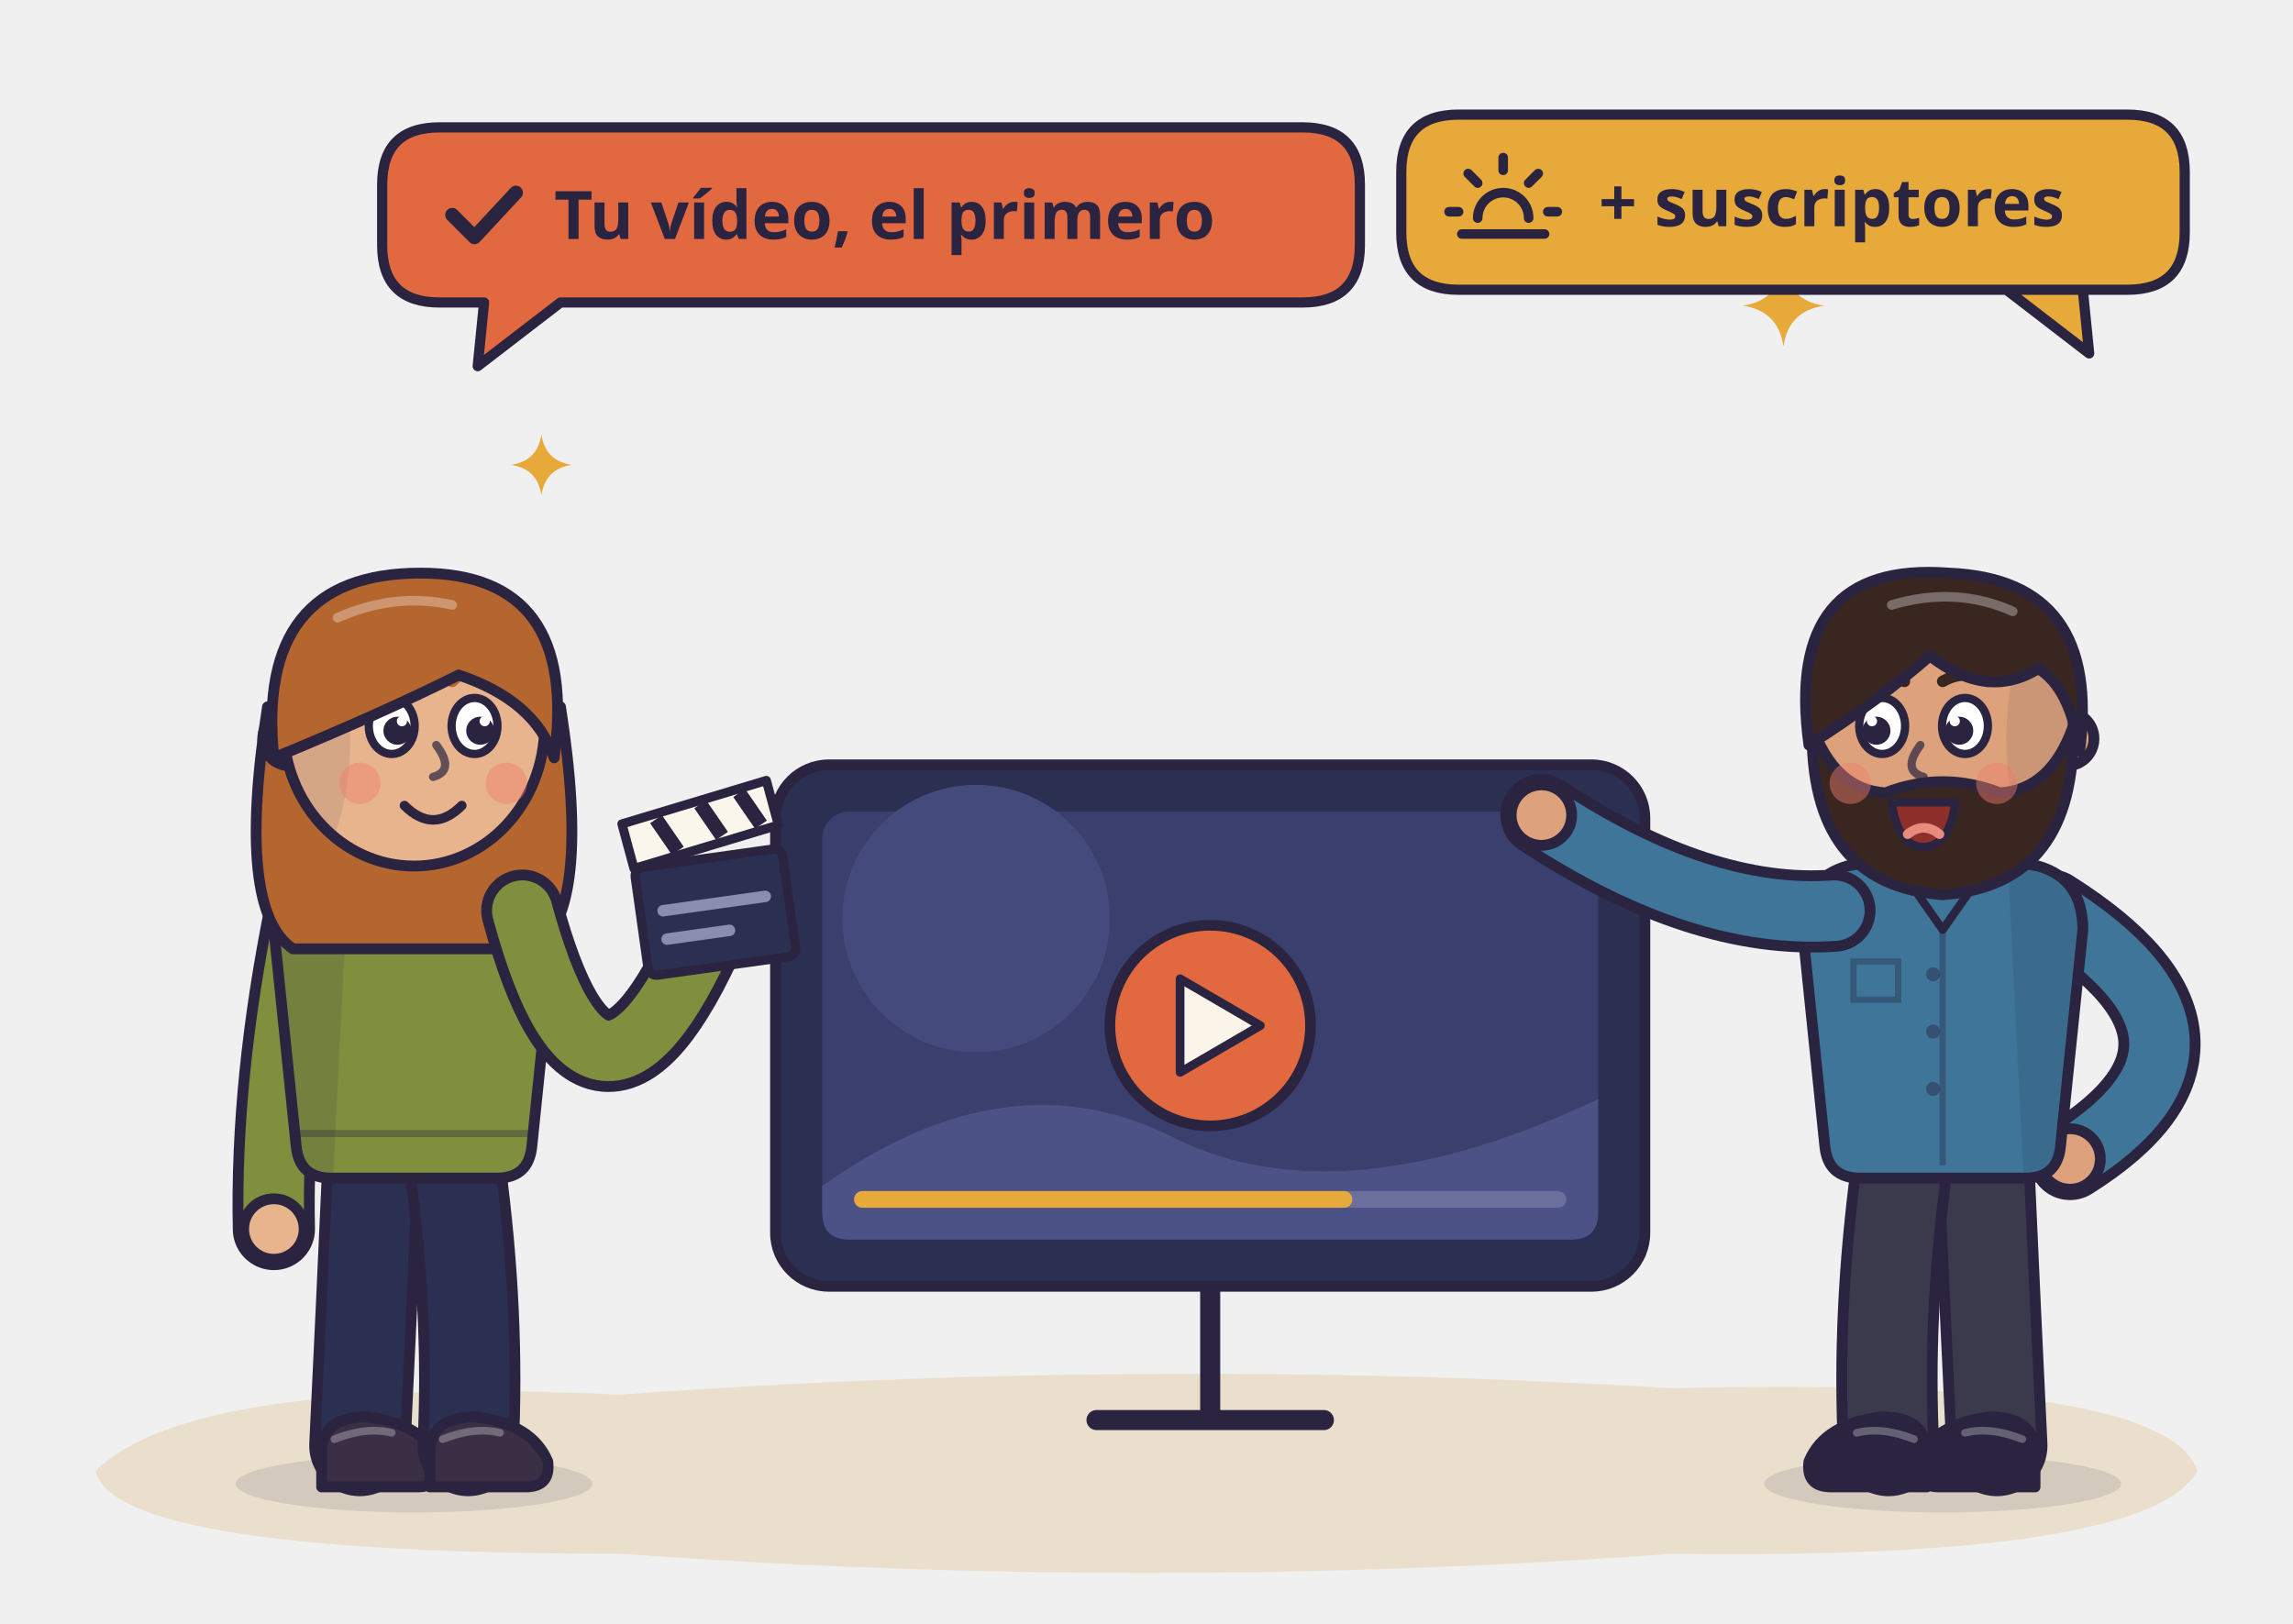
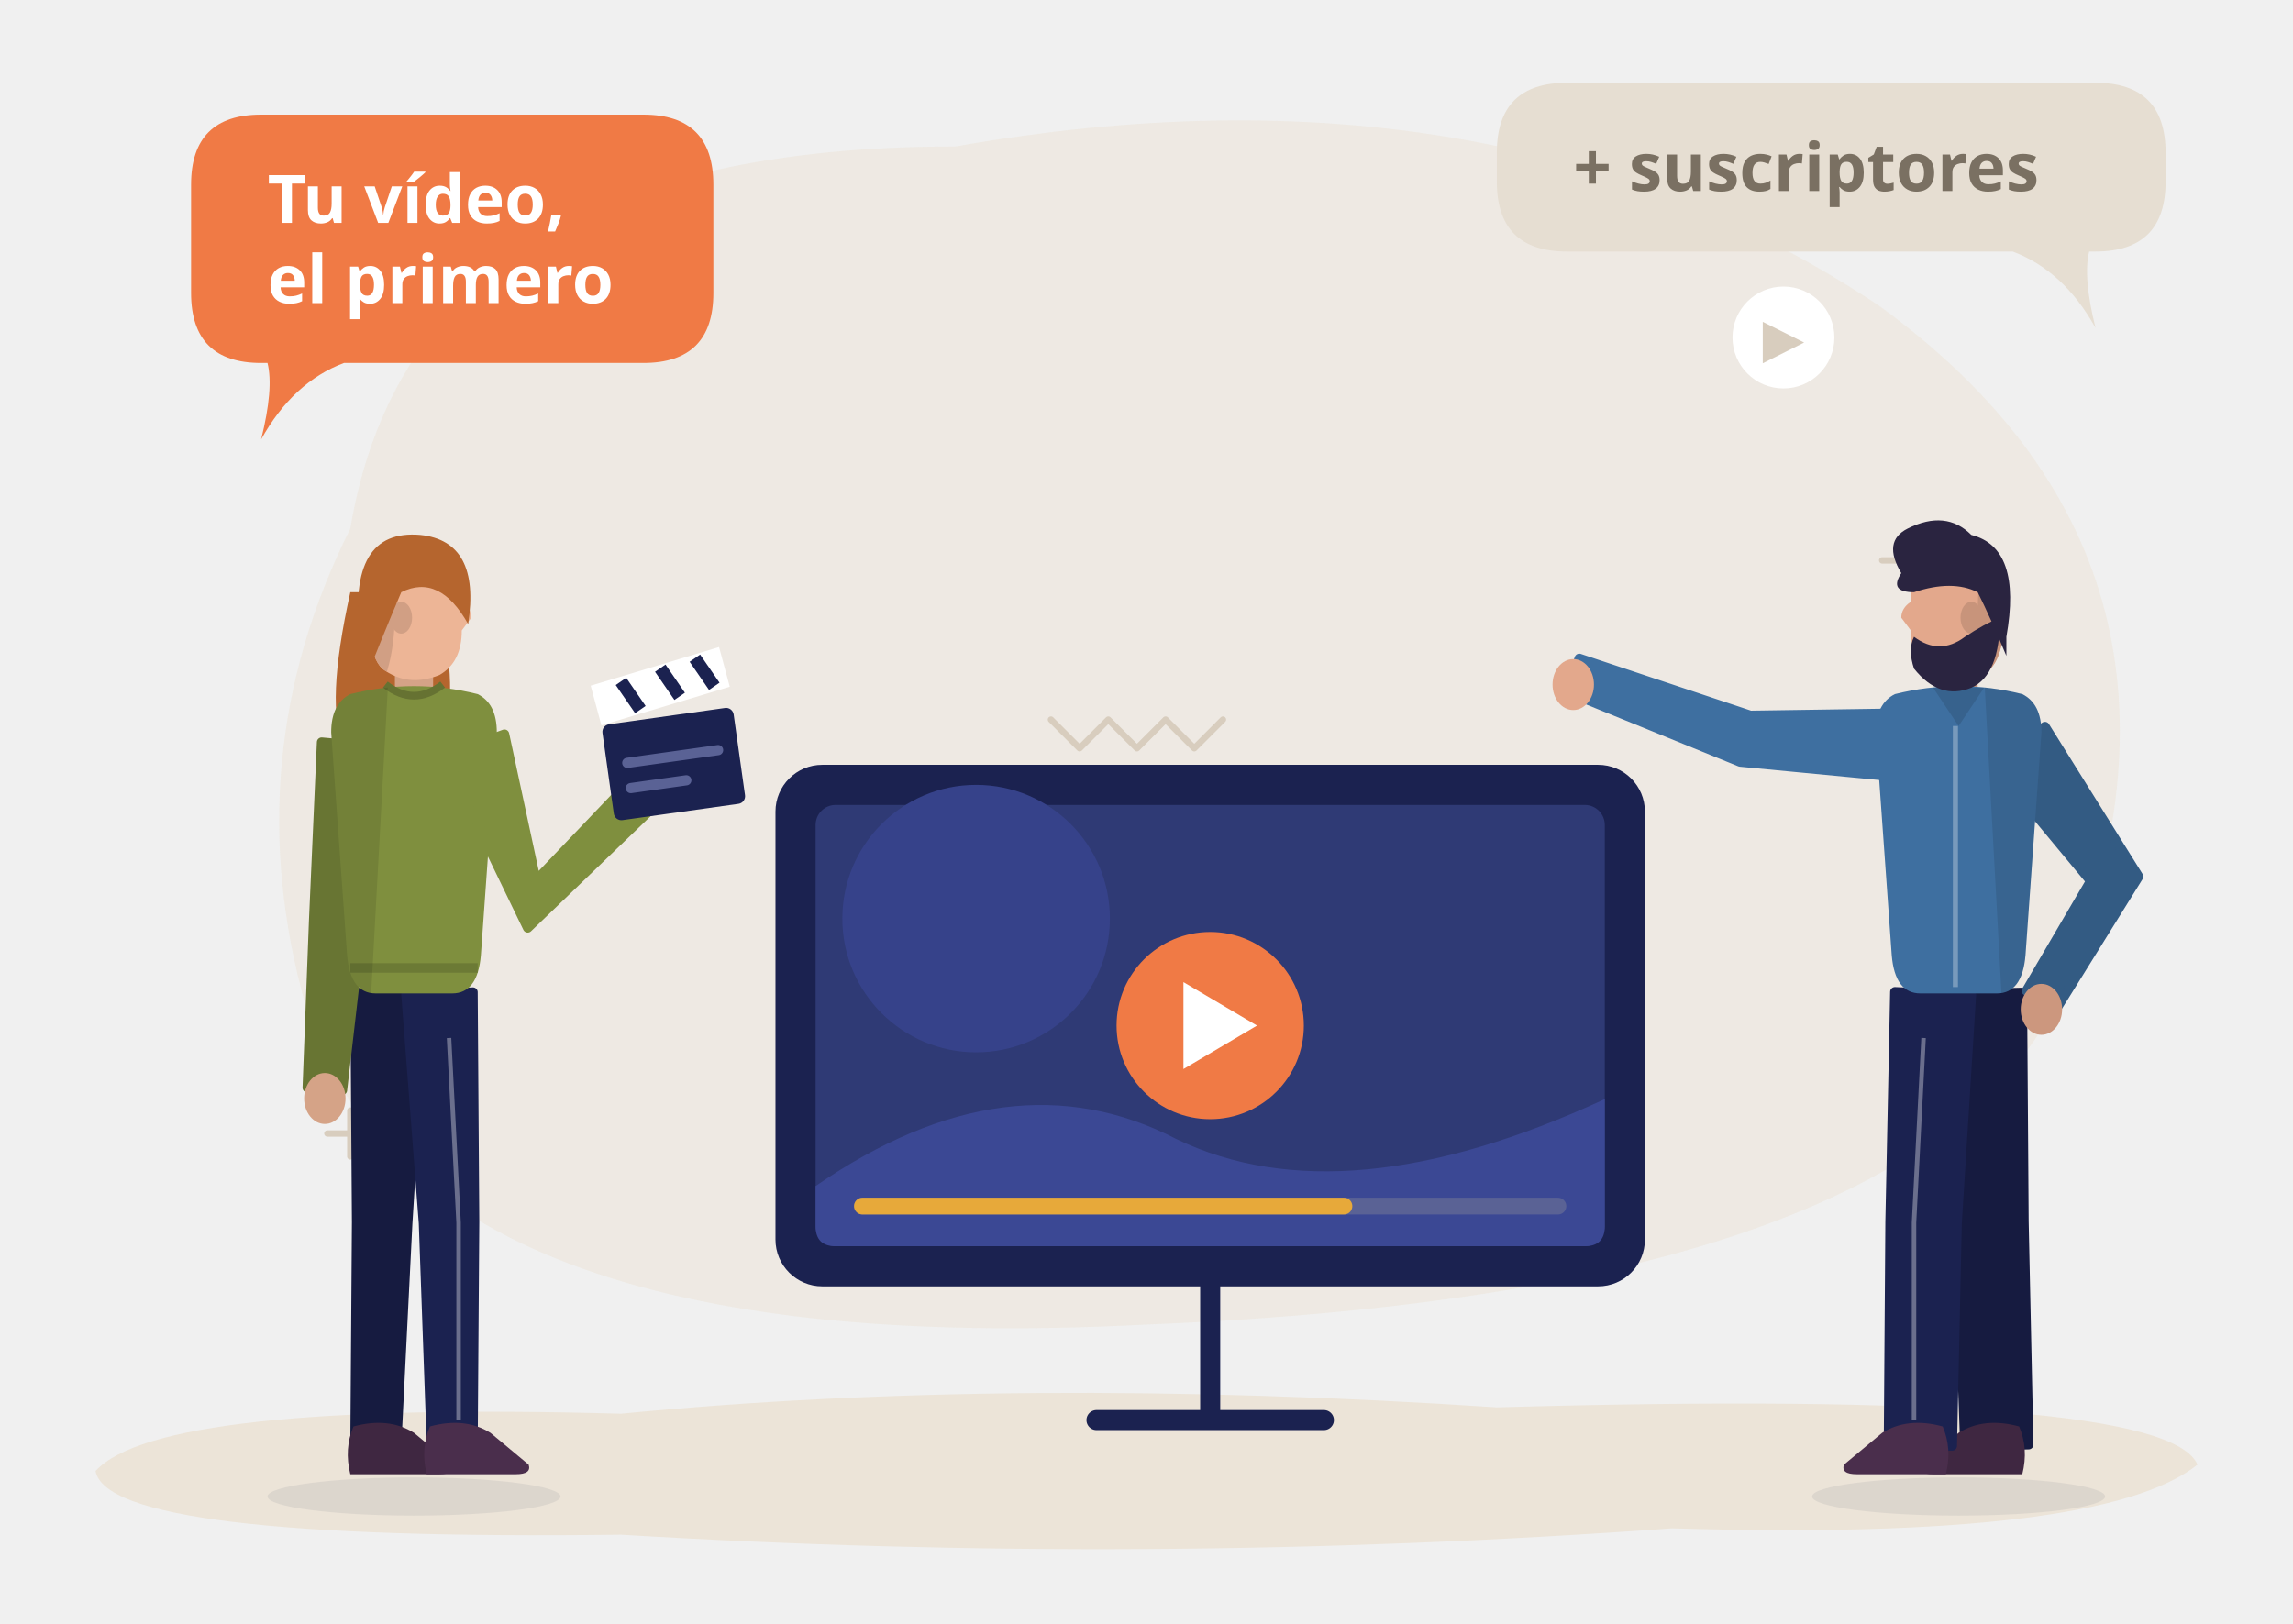
<svg xmlns="http://www.w3.org/2000/svg" viewBox="0 24 720 510" role="img" aria-label="Ilustración: una creadora con una claqueta y un consultor que señala una gran pantalla de vídeo cuya barra de reproducción avanza">
-   <path d="M30 486Q60 456 195 462Q360 450 525 460Q680 456 690 486Q674 514 525 512Q360 524 195 512Q36 512 30 486Z" fill="#EADFCC" />
+   <path transform="" d="M110 190Q130 70 300 70Q470 40 590 120Q700 200 650 330Q610 430 360 440Q130 452 96 340Q74 262 110 190Z" fill="#ECE4D8" opacity=".55" />
+   <path d="M600 191v18M591 200h18" stroke="#D8CDBE" stroke-width="2" stroke-linecap="round" />
+   <path d="M110 372.8v14.4M102.8 380h14.4" stroke="#D8CDBE" stroke-width="2" stroke-linecap="round" />
+   <path d="M330 250l9 9 9-9 9 9 9-9 9 9 9-9" fill="none" stroke="#D8CDBE" stroke-width="2" stroke-linejoin="round" stroke-linecap="round" />
+   <path d="M30 486Q50 464 195 468Q318.75 456 470 466Q680 460 690 484Q660 508 525 504Q360 516 195 506Q34 508 30 486Z" fill="#ECE4D8" />
  <g transform="translate(380 470) scale(1.05)">
-     <path d="M0 -40V0M-34 0h68" stroke="#2A2440" stroke-width="6" stroke-linecap="round" />
-     <rect x="-130" y="-196" width="260" height="156" rx="16" fill="#2B2F52" stroke="#2A2440" stroke-width="3.2" />
-     <rect x="-116" y="-182" width="232" height="128" rx="8" fill="#3A3F6E" />
-     <circle cx="-70" cy="-150" r="40" fill="#454A7C" />
-     <path d="M-116 -70Q-60 -110 -10 -84Q40 -60 116 -96V-62Q116 -54 108 -54H-108Q-116 -54 -116 -62Z" fill="#4C5285" />
+     <path d="M0 -40V0M-34 0h68" stroke="#1B2250" stroke-width="6" stroke-linecap="round" />
+     <rect x="-130" y="-196" width="260" height="156" rx="14" fill="#1B2250" />
+     <rect x="-118" y="-184" width="236" height="132" rx="6" fill="#2F3A75" />
+     <circle cx="-70" cy="-150" r="40" fill="#36428A" />
+     <path d="M-118 -70Q-60 -110 -10 -84Q40 -60 118 -96V-58Q118 -52 112 -52H-112Q-118 -52 -118 -58Z" fill="#3B4894" />
    <g class="esc-late" style="transform-origin:0px -118px">
-       <circle cx="0" cy="-118" r="30" fill="#E2683F" stroke="#2A2440" stroke-width="3.2" />
-       <path d="M-9 -132L15 -118 -9 -104Z" fill="#FBF4E8" stroke="#2A2440" stroke-width="2.6" stroke-linejoin="round" />
+       <circle cx="0" cy="-118" r="28" fill="#F07A45" />
+       <path d="M-8 -131L14 -118 -8 -105Z" fill="#FFFFFF" />
    </g>
-     <path d="M-104 -66H104" stroke="#6B6F9C" stroke-width="5" stroke-linecap="round" />
-     <path class="esc-progreso" pathLength="1" d="M-104 -66H40" stroke="#E7A93A" stroke-width="5" stroke-linecap="round" />
+     <path d="M-104 -64H104" stroke="#5A6295" stroke-width="5" stroke-linecap="round" />
+     <path class="esc-progreso" pathLength="1" d="M-104 -64H40" stroke="#E7A93A" stroke-width="5" stroke-linecap="round" />
  </g>
-   <g transform="translate(560 120) scale(0.8)">
-     <path class="esc-brilla" style="--i:0" d="M0 -16Q2 -2 16 0Q2 2 0 16Q-2 2 -16 0Q-2 -2 0 -16Z" fill="#E7A93A" />
-   </g>
-   <g transform="translate(170 170) scale(0.6)">
-     <path class="esc-brilla" style="--i:1" d="M0 -16Q2 -2 16 0Q2 2 0 16Q-2 2 -16 0Q-2 -2 0 -16Z" fill="#E7A93A" />
+   <g class="esc-flota" style="animation-delay:0s">
+     <circle cx="560" cy="130" r="16" fill="#FFFFFF" />
+     <text x="560" y="136" text-anchor="middle" font-family="DM Sans, sans-serif" font-weight="700" font-size="17" fill="#D8CDBE">▶</text>
  </g>
  <g transform="translate(130 486) scale(1)">
    <g class="esc-respira" style="--d:0.5s">
-       <ellipse cx="0" cy="4" rx="56" ry="9" fill="#2A2440" opacity=".12" />
-       <path d="M-13 -94Q-15 -49 -17 -8" fill="none" stroke="#2A2440" stroke-width="31.8" stroke-linecap="round" stroke-linejoin="round" />
-       <path d="M-13 -94Q-15 -49 -17 -8" fill="none" stroke="#2B2F52" stroke-width="25" stroke-linecap="round" stroke-linejoin="round" />
-       <path d="M-29 5L-29 -7Q-28 -17 -15 -17Q3 -15 8 -3Q9 5 1 5Z" fill="#3B2F45" stroke="#2A2440" stroke-width="3.4" stroke-linejoin="round" />
-       <path d="M-25 -10Q-15 -14 -7 -12" fill="none" stroke="#fff" stroke-opacity=".28" stroke-width="2.4" stroke-linecap="round" />
-       <path d="M13 -94Q19 -49 17 -8" fill="none" stroke="#2A2440" stroke-width="31.8" stroke-linecap="round" stroke-linejoin="round" />
-       <path d="M13 -94Q19 -49 17 -8" fill="none" stroke="#2B2F52" stroke-width="25" stroke-linecap="round" stroke-linejoin="round" />
-       <path d="M5 5L5 -7Q6 -17 19 -17Q37 -15 42 -3Q43 5 35 5Z" fill="#3B2F45" stroke="#2A2440" stroke-width="3.4" stroke-linejoin="round" />
-       <path d="M9 -10Q19 -14 27 -12" fill="none" stroke="#fff" stroke-opacity=".28" stroke-width="2.4" stroke-linecap="round" />
-       <g transform="translate(0 20)">
-         <path d="M-34 -196Q-45 -142 -44 -96" fill="none" stroke="#2A2440" stroke-width="25.8" stroke-linecap="round" stroke-linejoin="round" />
-         <path d="M-34 -196Q-45 -142 -44 -96" fill="none" stroke="#7F8F3E" stroke-width="19" stroke-linecap="round" stroke-linejoin="round" />
-         <circle cx="-44" cy="-96" r="9.5" fill="#E8B48E" stroke="#2A2440" stroke-width="3.4" />
-         <path d="M-10 -222V-204H10V-222" fill="#E8B48E" stroke="#2A2440" stroke-width="3.4" stroke-linejoin="round" />
-         <path d="M-30 -210Q0 -216 30 -210Q44 -206 44 -190L37 -122Q36 -112 26 -112L-26 -112Q-36 -112 -37 -122L-44 -190Q-44 -206 -30 -210Z" fill="#7F8F3E" stroke="#2A2440" stroke-width="3.4" stroke-linejoin="round" />
-         <path d="M-16 -211Q0 -198 16 -211" fill="none" stroke="#2A2440" stroke-width="2.6" />
-         <path d="M-37 -126H37" stroke="#2A2440" stroke-width="2.2" stroke-opacity=".35" />
-         <clipPath id="esc-seo-youtube-t1">
-           <path d="M-30 -210Q0 -216 30 -210Q44 -206 44 -190L37 -122Q36 -112 26 -112L-26 -112Q-36 -112 -37 -122L-44 -190Q-44 -206 -30 -210Z" />
-         </clipPath>
-         <path clip-path="url(#esc-seo-youtube-t1)" d="M-20 -220L-60 -220L-60 -100L-26 -100Z" fill="#2A2440" opacity=".13" />
-         <path d="M-46 -260Q-56 -196 -38 -184L38 -184Q56 -196 46 -260Z" fill="#B5652E" stroke="#2A2440" stroke-width="3.4" stroke-linejoin="round" />
-         <circle cx="-39" cy="-250" r="8.5" fill="#E8B48E" stroke="#2A2440" stroke-width="3.4" />
-         <ellipse cx="0" cy="-254" rx="41" ry="44" fill="#E8B48E" stroke="#2A2440" stroke-width="3.4" />
-         <clipPath id="esc-seo-youtube-c2">
-           <ellipse cx="0" cy="-254" rx="41" ry="44" />
-         </clipPath>
-         <ellipse clip-path="url(#esc-seo-youtube-c2)" cx="-46" cy="-250" rx="26" ry="52" fill="#2A2440" opacity=".1" />
-         <circle cx="-17" cy="-236" r="6.5" fill="#F07C6A" opacity=".45" />
-         <circle cx="29" cy="-236" r="6.5" fill="#F07C6A" opacity=".45" />
-         <ellipse cx="-7" cy="-254" rx="7.2" ry="8.8" fill="#fff" stroke="#2A2440" stroke-width="2.6" />
-         <circle cx="-5.2" cy="-252.5" r="4.4" fill="#2A2440" />
-         <circle cx="-3.8" cy="-255.5" r="1.6" fill="#fff" />
-         <ellipse cx="19" cy="-254" rx="7.2" ry="8.8" fill="#fff" stroke="#2A2440" stroke-width="2.6" />
-         <circle cx="20.8" cy="-252.5" r="4.4" fill="#2A2440" />
-         <circle cx="22.2" cy="-255.5" r="1.6" fill="#fff" />
-         <path d="M-14 -268Q-7 -275 0 -268" fill="none" stroke="#B5652E" stroke-width="3.6" stroke-linecap="round" />
-         <path d="M12 -268Q19 -275 26 -268" fill="none" stroke="#B5652E" stroke-width="3.6" stroke-linecap="round" />
-         <path d="M7 -248Q13 -240 6 -238" fill="none" stroke="#2A2440" stroke-width="2.6" stroke-linecap="round" stroke-opacity=".7" />
-         <path d="M-3 -229Q6 -220 15 -229" fill="none" stroke="#2A2440" stroke-width="3" stroke-linecap="round" />
-         <path d="M-44 -244Q-50 -302 2 -302Q52 -302 44 -244Q38 -262 14 -270Q-10 -258 -44 -244Z" fill="#B5652E" stroke="#2A2440" stroke-width="3.4" stroke-linejoin="round" />
-         <path d="M-24 -288Q-6 -296 12 -292" fill="none" stroke="#fff" stroke-opacity=".32" stroke-width="3" stroke-linecap="round" />
-         <path d="M34 -196Q57 -111 92 -190" fill="none" stroke="#2A2440" stroke-width="25.8" stroke-linecap="round" stroke-linejoin="round" />
-         <path d="M34 -196Q57 -111 92 -190" fill="none" stroke="#7F8F3E" stroke-width="19" stroke-linecap="round" stroke-linejoin="round" />
-         <circle cx="92" cy="-190" r="9.5" fill="#E8B48E" stroke="#2A2440" stroke-width="3.4" />
-         <g transform="translate(94 -200) rotate(-8) scale(0.9)">
-           <rect x="-26" y="-14" width="52" height="38" rx="3" fill="#2B2F52" stroke="#2A2440" stroke-width="3.2" />
-           <path d="M-26 -14L-28 -30 24 -38 26 -22Z" fill="#FBF6EC" stroke="#2A2440" stroke-width="3.2" stroke-linejoin="round" />
-           <path d="M-16 -30l6 12M0 -33l6 12M14 -35l6 12" stroke="#2A2440" stroke-width="5" />
-           <path d="M-18 2h36M-18 12h22" stroke="#8A8DB0" stroke-width="4" stroke-linecap="round" />
-         </g>
+       <ellipse cx="0" cy="8" rx="46" ry="6" fill="#27304F" opacity=".08" />
+       <path d="M-20 -276Q-28 -240 -22 -228Q-4 -224 10 -232Q14 -252 6 -276Z" fill="#B5652E" />
+       <path d="M-18.5 -150.3L-18 -78.2L-18.5 -8.2L-5.5 -7.8L-2 -77.8L2.5 -149.7Z" fill="#161b40" stroke="#161b40" stroke-width="3" stroke-linejoin="round" />
+       <path d="M-19 -14Q-8 -17 0 -12L12 -2Q13 1 8 1L-20 1Q-22 -7 -19 -14Z" fill="#3f2741" />
+       <path d="M-2.5 -149.6L3 -77.8L5.5 -7.9L18.5 -8.1L19 -78.2L18.5 -150.4Z" fill="#1B2250" stroke="#1B2250" stroke-width="3" stroke-linejoin="round" />
+       <path d="M11 -136L14 -78L14 -16" fill="none" stroke="#fff" stroke-opacity=".35" stroke-width="1.4" />
+       <path d="M5 -14Q16 -17 24 -12L36 -2Q37 1 32 1L4 1Q2 -7 5 -14Z" fill="#4A2E4C" />
+       <path d="M-29 -228.9L-31.5 -172.6L-33.5 -120.4L-22.5 -119.6L-16.5 -171.4L-9 -227.1Z" fill="#687533" stroke="#687533" stroke-width="3" stroke-linejoin="round" />
+       <ellipse cx="-28" cy="-117" rx="6.5" ry="8" fill="#d5a387" />
+       <path d="M-6 -256V-240H6V-256Z" fill="#d5a387" />
+       <path d="M-20 -244Q0 -249 20 -244Q26 -241 26 -232L21 -162Q20 -150 12 -150L-12 -150Q-20 -150 -21 -162L-26 -232Q-26 -241 -20 -244Z" fill="#7F8F3E" />
+       <path d="M-9 -247Q0 -240 9 -247" fill="none" stroke="#667232" stroke-width="2.4" />
+       <path d="M-20 -158H20" stroke="#6c7a35" stroke-width="3" />
+       <clipPath id="esc-seo-youtube-t1">
+         <path d="M-20 -244Q0 -249 20 -244Q26 -241 26 -232L21 -162Q20 -150 12 -150L-12 -150Q-20 -150 -21 -162L-26 -232Q-26 -241 -20 -244Z" />
+       </clipPath>
+       <path clip-path="url(#esc-seo-youtube-t1)" d="M-8 -250L-40 -250L-40 -140L-14 -140Z" fill="#000" opacity=".1" />
+       <path d="M-14 -282Q-16 -258 -10 -252Q-2 -246 8 -250Q15 -254 15 -264L18 -268Q18 -271 15 -273Q15 -292 -2 -292Q-12 -292 -14 -282Z" fill="#EDB596" />
+       <clipPath id="esc-seo-youtube-c2">
+         <path d="M-14 -282Q-16 -258 -10 -252Q-2 -246 8 -250Q15 -254 15 -264L18 -268Q18 -271 15 -273Q15 -292 -2 -292Q-12 -292 -14 -282Z" />
+       </clipPath>
+       <ellipse clip-path="url(#esc-seo-youtube-c2)" cx="-14" cy="-270" rx="8" ry="26" fill="#d19f84" />
+       <ellipse cx="-4" cy="-268" rx="3.4" ry="5" fill="#d19f84" />
+       <path d="M-17 -262Q-21 -296 2 -294Q21 -292 17 -266Q8 -282 -4 -276Q-10 -262 -17 -244Z" fill="#B5652E" />
+       <path d="M9.6 -224.6L35.7 -170.6L80.9 -214.1L73.1 -221.9L38.3 -185.4L28.4 -231.4Z" fill="#7F8F3E" stroke="#7F8F3E" stroke-width="3" stroke-linejoin="round" />
+       <ellipse cx="77" cy="-215" rx="6.5" ry="8" fill="#EDB596" />
+       <g transform="translate(81 -226) rotate(-8) scale(0.8)">
+         <rect x="-26" y="-14" width="52" height="38" rx="3" fill="#1B2250" />
+         <path d="M-26 -14L-28 -30 24 -38 26 -22Z" fill="#FFFFFF" />
+         <path d="M-16 -30l6 12M0 -33l6 12M14 -35l6 12" stroke="#1B2250" stroke-width="5" />
+         <path d="M-18 2h36M-18 12h22" stroke="#5A6295" stroke-width="4" stroke-linecap="round" />
      </g>
    </g>
  </g>
-   <g transform="translate(610 486) scale(1)">
+   <g transform="translate(615 486) scale(1)">
    <g class="esc-respira" style="--d:0s">
-       <ellipse cx="0" cy="4" rx="56" ry="9" fill="#2A2440" opacity=".12" />
-       <path d="M13 -94Q15 -49 17 -8" fill="none" stroke="#2A2440" stroke-width="31.8" stroke-linecap="round" stroke-linejoin="round" />
-       <path d="M13 -94Q15 -49 17 -8" fill="none" stroke="#3A3A4C" stroke-width="25" stroke-linecap="round" stroke-linejoin="round" />
-       <path d="M29 5L29 -7Q28 -17 15 -17Q-3 -15 -8 -3Q-9 5 -1 5Z" fill="#2A2440" stroke="#2A2440" stroke-width="3.4" stroke-linejoin="round" />
-       <path d="M25 -10Q15 -14 7 -12" fill="none" stroke="#fff" stroke-opacity=".28" stroke-width="2.4" stroke-linecap="round" />
-       <path d="M-13 -94Q-19 -49 -17 -8" fill="none" stroke="#2A2440" stroke-width="31.8" stroke-linecap="round" stroke-linejoin="round" />
-       <path d="M-13 -94Q-19 -49 -17 -8" fill="none" stroke="#3A3A4C" stroke-width="25" stroke-linecap="round" stroke-linejoin="round" />
-       <path d="M-5 5L-5 -7Q-6 -17 -19 -17Q-37 -15 -42 -3Q-43 5 -35 5Z" fill="#2A2440" stroke="#2A2440" stroke-width="3.4" stroke-linejoin="round" />
-       <path d="M-9 -10Q-19 -14 -27 -12" fill="none" stroke="#fff" stroke-opacity=".28" stroke-width="2.4" stroke-linecap="round" />
-       <g transform="translate(0 20)">
-         <path d="M34 -196Q99 -155 40 -118" fill="none" stroke="#2A2440" stroke-width="25.8" stroke-linecap="round" stroke-linejoin="round" />
-         <path d="M34 -196Q99 -155 40 -118" fill="none" stroke="#3E7598" stroke-width="19" stroke-linecap="round" stroke-linejoin="round" />
-         <circle cx="40" cy="-118" r="9.5" fill="#DDA27C" stroke="#2A2440" stroke-width="3.4" />
-         <path d="M-10 -222V-204H10V-222" fill="#DDA27C" stroke="#2A2440" stroke-width="3.4" stroke-linejoin="round" />
-         <path d="M-30 -210Q0 -216 30 -210Q44 -206 44 -190L37 -122Q36 -112 26 -112L-26 -112Q-36 -112 -37 -122L-44 -190Q-44 -206 -30 -210Z" fill="#3E7598" stroke="#2A2440" stroke-width="3.4" stroke-linejoin="round" />
-         <path d="M-14 -210L0 -190L14 -210" fill="#3E7598" stroke="#2A2440" stroke-width="2.6" stroke-linejoin="round" />
-         <path d="M0 -190V-116" stroke="#2A2440" stroke-width="2" stroke-opacity=".35" />
-         <circle cx="-3" cy="-176" r="2.2" fill="#2A2440" opacity=".45" />
-         <circle cx="-3" cy="-158" r="2.2" fill="#2A2440" opacity=".45" />
-         <circle cx="-3" cy="-140" r="2.2" fill="#2A2440" opacity=".45" />
-         <path d="M-14 -180h-14v12h14z" fill="none" stroke="#2A2440" stroke-width="2" stroke-opacity=".35" />
-         <clipPath id="esc-seo-youtube-t4">
-           <path d="M-30 -210Q0 -216 30 -210Q44 -206 44 -190L37 -122Q36 -112 26 -112L-26 -112Q-36 -112 -37 -122L-44 -190Q-44 -206 -30 -210Z" />
-         </clipPath>
-         <path clip-path="url(#esc-seo-youtube-t4)" d="M20 -220L60 -220L60 -100L26 -100Z" fill="#2A2440" opacity=".13" />
-         <circle cx="39" cy="-250" r="8.5" fill="#DDA27C" stroke="#2A2440" stroke-width="3.4" />
-         <ellipse cx="0" cy="-254" rx="41" ry="44" fill="#DDA27C" stroke="#2A2440" stroke-width="3.4" />
-         <clipPath id="esc-seo-youtube-c5">
-           <ellipse cx="0" cy="-254" rx="41" ry="44" />
-         </clipPath>
-         <ellipse clip-path="url(#esc-seo-youtube-c5)" cx="46" cy="-250" rx="26" ry="52" fill="#2A2440" opacity=".1" />
-         <path d="M-41 -254Q-42 -204 0 -201Q42 -204 41 -254Q34 -234 18 -233Q0 -240 -18 -233Q-34 -234 -41 -254Z" fill="#3A2620" stroke="#2A2440" stroke-width="3.4" stroke-linejoin="round" />
-         <circle cx="-29" cy="-236" r="6.5" fill="#F07C6A" opacity=".45" />
-         <circle cx="17" cy="-236" r="6.5" fill="#F07C6A" opacity=".45" />
-         <ellipse cx="-19" cy="-254" rx="7.2" ry="8.8" fill="#fff" stroke="#2A2440" stroke-width="2.6" />
-         <circle cx="-20.8" cy="-252.5" r="4.4" fill="#2A2440" />
-         <circle cx="-22.2" cy="-255.5" r="1.6" fill="#fff" />
-         <ellipse cx="7" cy="-254" rx="7.2" ry="8.8" fill="#fff" stroke="#2A2440" stroke-width="2.6" />
-         <circle cx="5.2" cy="-252.5" r="4.4" fill="#2A2440" />
-         <circle cx="3.8" cy="-255.5" r="1.6" fill="#fff" />
-         <path d="M-26 -268Q-19 -272 -12 -268" fill="none" stroke="#3A2620" stroke-width="3.6" stroke-linecap="round" />
-         <path d="M0 -268Q7 -272 14 -268" fill="none" stroke="#3A2620" stroke-width="3.6" stroke-linecap="round" />
-         <path d="M-7 -248Q-13 -240 -6 -238" fill="none" stroke="#2A2440" stroke-width="2.6" stroke-linecap="round" stroke-opacity=".7" />
-         <path d="M-16 -230Q-6 -230 4 -230Q2 -216 -6 -216Q-14 -216 -16 -230Z" fill="#8E2F2B" stroke="#2A2440" stroke-width="2.6" stroke-linejoin="round" />
-         <path d="M-11 -220Q-6 -224 -1 -220" fill="none" stroke="#E98A7E" stroke-width="3" stroke-linecap="round" />
-         <path d="M-42 -248Q-50 -306 2 -302Q50 -300 43 -246Q40 -266 30 -272Q14 -262 -4 -276Q-20 -262 -42 -248Z" fill="#3A2620" stroke="#2A2440" stroke-width="3.4" stroke-linejoin="round" />
-         <path d="M22 -290Q4 -298 -16 -292" fill="none" stroke="#fff" stroke-opacity=".32" stroke-width="3" stroke-linecap="round" />
-         <path d="M-34 -196Q-76 -193 -126 -226" fill="none" stroke="#2A2440" stroke-width="25.8" stroke-linecap="round" stroke-linejoin="round" />
-         <path d="M-34 -196Q-76 -193 -126 -226" fill="none" stroke="#3E7598" stroke-width="19" stroke-linecap="round" stroke-linejoin="round" />
-         <circle cx="-126" cy="-226" r="9.5" fill="#DDA27C" stroke="#2A2440" stroke-width="3.4" />
-       </g>
+       <ellipse cx="0" cy="8" rx="46" ry="6" fill="#27304F" opacity=".08" />
+       <path d="M-4 -149.7L-0.5 -77.7L2 -7.7L22 -8.3L20.5 -78.3L20 -150.3Z" fill="#161b40" stroke="#161b40" stroke-width="3" stroke-linejoin="round" />
+       <path d="M19 -14Q8 -17 0 -12L-12 -2Q-13 1 -8 1L20 1Q22 -7 19 -14Z" fill="#3f2741" />
+       <path d="M-20 -150.5L-21.5 -78.3L-22 -8.1L-2 -7.9L-0.5 -77.7L4 -149.5Z" fill="#1B2250" stroke="#1B2250" stroke-width="3" stroke-linejoin="round" />
+       <path d="M-11 -136L-14 -78L-14 -16" fill="none" stroke="#fff" stroke-opacity=".35" stroke-width="1.4" />
+       <path d="M-5 -14Q-16 -17 -24 -12L-36 -2Q-37 1 -32 1L-4 1Q-2 -7 -5 -14Z" fill="#4A2E4C" />
+       <path d="M10.9 -222.2L41.5 -185.3L21.3 -150.8L30.7 -145.2L56.5 -186.7L27.1 -233.8Z" fill="#335b83" stroke="#335b83" stroke-width="3" stroke-linejoin="round" />
+       <ellipse cx="26" cy="-145" rx="6.5" ry="8" fill="#cc977e" />
+       <path d="M-6 -256V-240H6V-256Z" fill="#cc977e" />
+       <path d="M-20 -244Q0 -249 20 -244Q26 -241 26 -232L21 -162Q20 -150 12 -150L-12 -150Q-20 -150 -21 -162L-26 -232Q-26 -241 -20 -244Z" fill="#3E6FA0" />
+       <path d="M-8 -246L0 -234L8 -246" fill="#37628d" />
+       <path d="M-1 -234V-152" stroke="#fff" stroke-opacity=".3" stroke-width="1.6" />
+       <clipPath id="esc-seo-youtube-t3">
+         <path d="M-20 -244Q0 -249 20 -244Q26 -241 26 -232L21 -162Q20 -150 12 -150L-12 -150Q-20 -150 -21 -162L-26 -232Q-26 -241 -20 -244Z" />
+       </clipPath>
+       <path clip-path="url(#esc-seo-youtube-t3)" d="M8 -250L40 -250L40 -140L14 -140Z" fill="#000" opacity=".1" />
+       <path d="M14 -282Q16 -258 10 -252Q2 -246 -8 -250Q-15 -254 -15 -264L-18 -268Q-18 -271 -15 -273Q-15 -292 2 -292Q12 -292 14 -282Z" fill="#E3A88C" />
+       <clipPath id="esc-seo-youtube-c4">
+         <path d="M14 -282Q16 -258 10 -252Q2 -246 -8 -250Q-15 -254 -15 -264L-18 -268Q-18 -271 -15 -273Q-15 -292 2 -292Q12 -292 14 -282Z" />
+       </clipPath>
+       <ellipse clip-path="url(#esc-seo-youtube-c4)" cx="14" cy="-270" rx="8" ry="26" fill="#c8947b" />
+       <ellipse cx="4" cy="-268" rx="3.4" ry="5" fill="#c8947b" />
+       <path d="M13 -268Q13 -250 4 -246Q-6 -242 -14 -252Q-16 -258 -14 -262Q-6 -256 2 -262Q8 -266 13 -268Z" fill="#2A2440" />
+       <path d="M15 -262Q20 -290 4 -294Q-4 -302 -16 -296Q-24 -292 -18 -282Q-22 -276 -14 -276Q-2 -280 6 -276Q10 -268 15 -256Z" fill="#2A2440" />
+       <path d="M-18.6 -238L-65.4 -237.3L-119.1 -255.2L-122.9 -244.8L-68.6 -222.7L-19.4 -218Z" fill="#3E6FA0" stroke="#3E6FA0" stroke-width="3" stroke-linejoin="round" />
+       <ellipse cx="-121" cy="-247" rx="6.5" ry="8" fill="#E3A88C" />
    </g>
  </g>
  <g class="esc-burbuja" style="--i:0">
-     <path d="M138 64H409Q427 64 427 82V101Q427 119 409 119H176L150 139L152 119H138Q120 119 120 101V82Q120 64 138 64Z" fill="#E2683F" stroke="#2A2440" stroke-width="3.2" stroke-linejoin="round" />
-     <path d="M142 91.5l7 7 13-14" fill="none" stroke="#2A2440" stroke-width="4.4" stroke-linecap="round" stroke-linejoin="round" />
-     <text x="174" y="99.06" font-family="DM Sans, sans-serif" font-weight="700" font-size="21" fill="#2A2440">Tu vídeo, el primero</text>
+     <path d="M82 60H202Q224 60 224 82V116Q224 138 202 138H108Q92 144 82 162Q86 146 84 138H82Q60 138 60 116V82Q60 60 82 60Z" fill="#F07A45" />
+     <text x="84" y="94" font-family="DM Sans, sans-serif" font-weight="700" font-size="21" fill="#FFFFFF">Tu vídeo,</text>
+     <text x="84" y="119.2" font-family="DM Sans, sans-serif" font-weight="700" font-size="21" fill="#FFFFFF">el primero</text>
  </g>
  <g class="esc-burbuja" style="--i:1">
-     <path d="M458 60H668Q686 60 686 78V97Q686 115 668 115H630L656 135L654 115H458Q440 115 440 97V78Q440 60 458 60Z" fill="#E7A93A" stroke="#2A2440" stroke-width="3.2" stroke-linejoin="round" />
-     <g transform="translate(472 93.5)" stroke="#2A2440" stroke-width="3" stroke-linecap="round">
-       <path d="M0 -20v4M-11 -15l3 3M11 -15l-3 3M-17 -3h3M14 -3h3" />
-       <path d="M-8 -1a8 8 0 0 1 16 0" fill="none" />
-       <path d="M-13 4h26" />
-     </g>
-     <text x="502" y="95.06" font-family="DM Sans, sans-serif" font-weight="700" font-size="21" fill="#2A2440">+ suscriptores</text>
+     <path d="M492 50H658Q680 50 680 72V81Q680 103 658 103H632Q648 109 658 127Q654 111 656 103H492Q470 103 470 81V72Q470 50 492 50Z" fill="#E6DED2" />
+     <text x="494" y="84" font-family="DM Sans, sans-serif" font-weight="700" font-size="21" fill="#7A7062">+ suscriptores</text>
  </g>
</svg>
